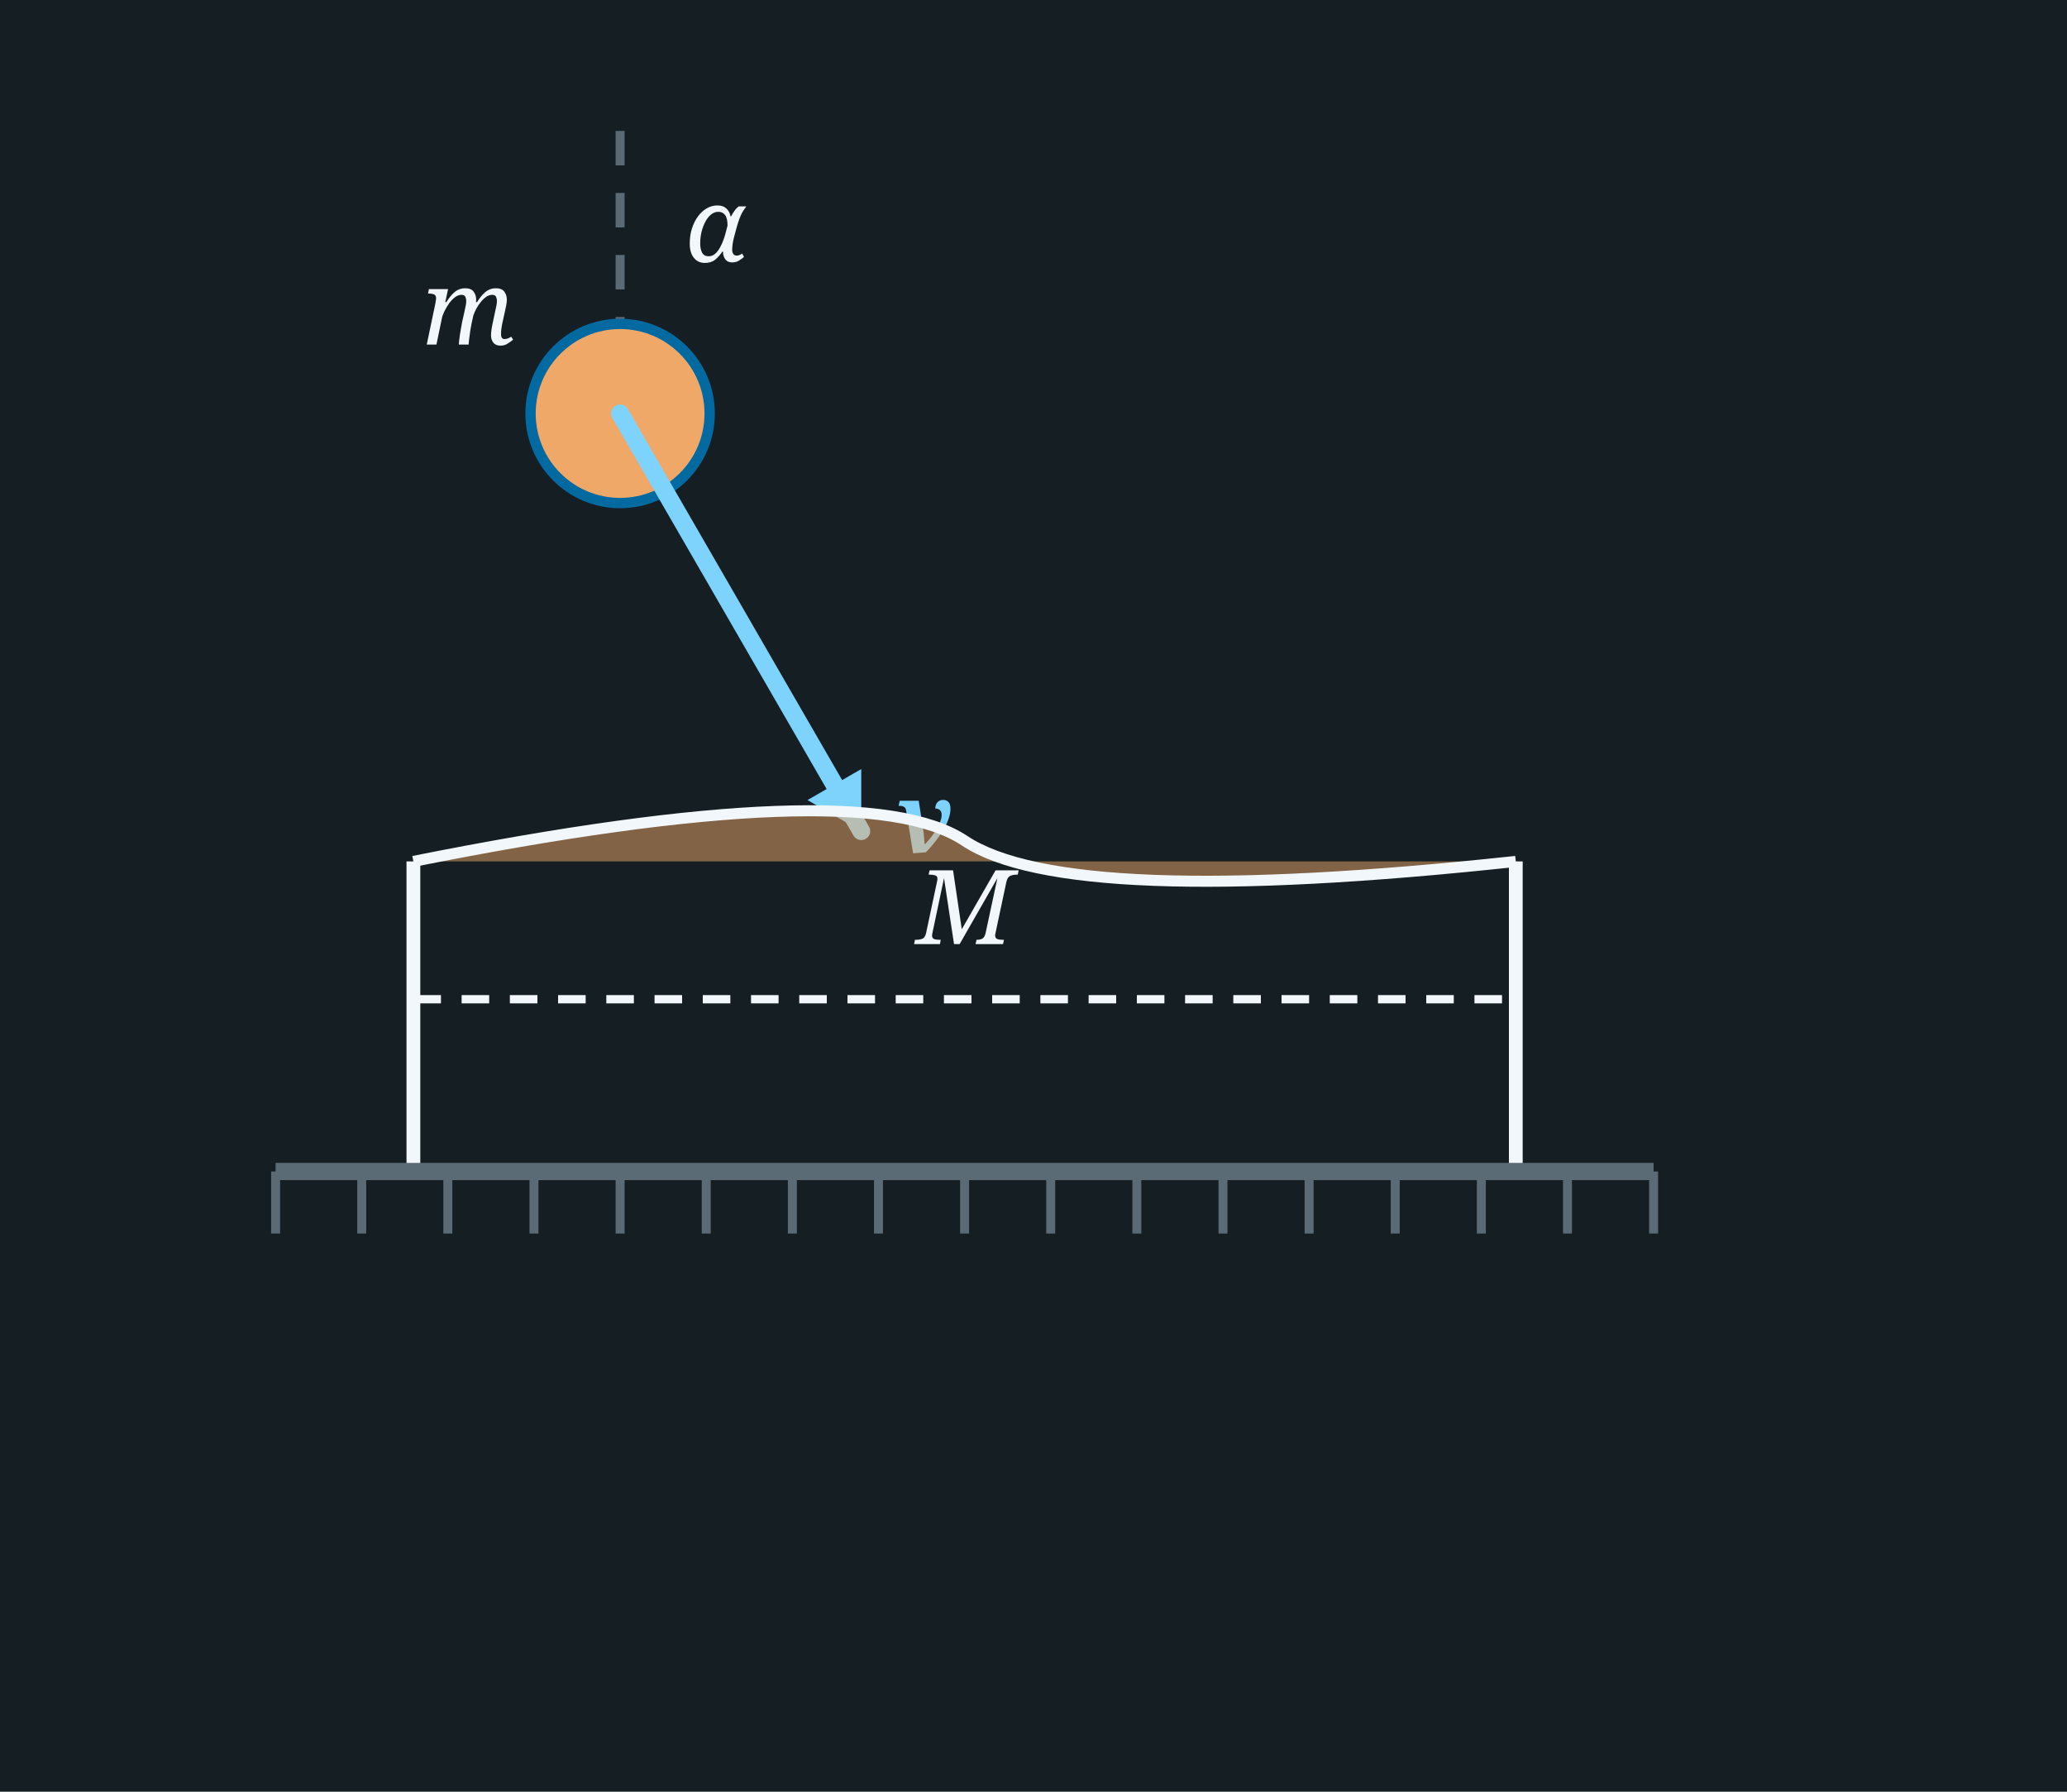
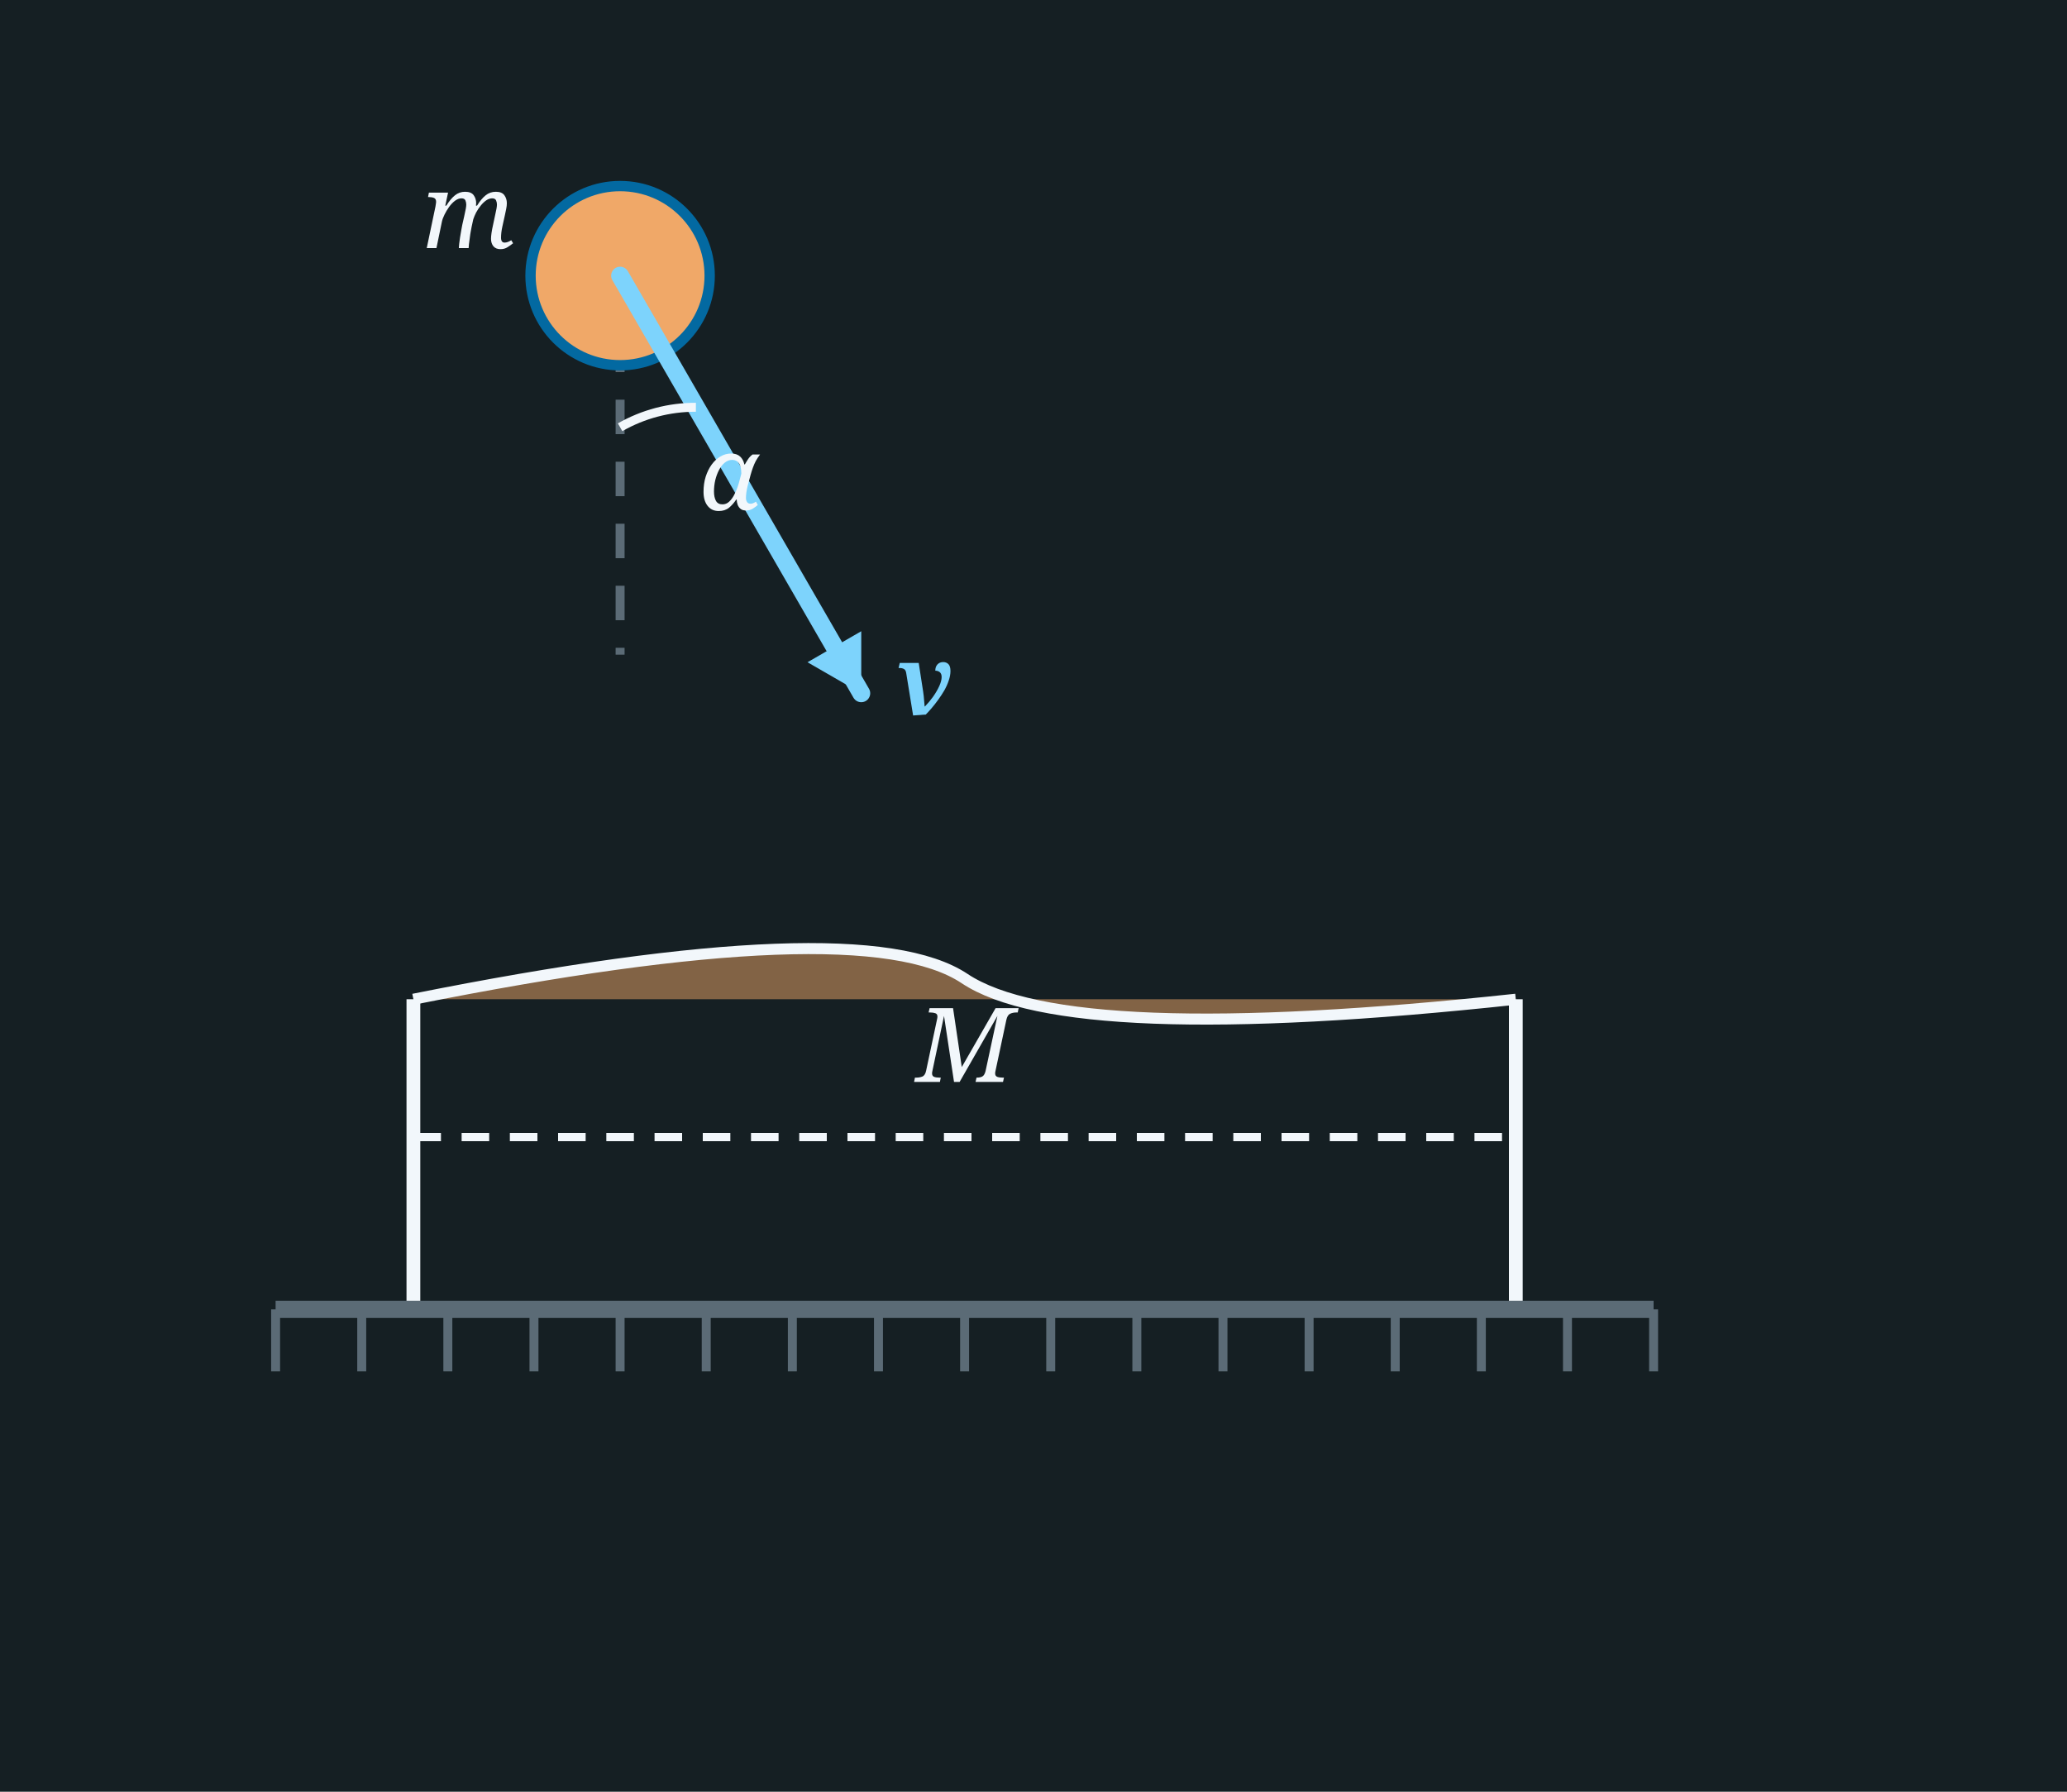
<svg xmlns="http://www.w3.org/2000/svg" width="300" height="260" viewBox="0 0 300 260">
  <rect x="0" y="0" width="300" height="260" fill="#151F23" />
-   <line x1="90.0" y1="60.0" x2="90.0" y2="15.0" stroke="#5b6b76" stroke-width="1.3" stroke-dasharray="5,4" />
-   <circle cx="90.0" cy="60.0" r="13" fill="#f0a868" stroke="#0369a1" stroke-width="1.5" />
-   <text x="68.0" y="50.0" font-family="Georgia, serif" font-style="italic" font-weight="normal" font-size="15" fill="#F2F7FB" text-anchor="middle">m</text>
-   <line x1="90.0" y1="60.0" x2="125.0" y2="120.6" stroke="#7dd3fc" stroke-width="2.6" stroke-linecap="round" />
-   <polygon points="125.0,120.6 117.2,116.1 125.0,111.6" fill="#7dd3fc" />
-   <text x="130.2" y="123.7" font-family="Georgia, serif" font-style="italic" font-weight="bold" font-size="14" fill="#7dd3fc">v</text>
-   <text x="104.0" y="38.0" font-family="Georgia, serif" font-style="italic" font-weight="normal" font-size="15" fill="#F2F7FB" text-anchor="middle">α</text>
-   <line x1="60" y1="125" x2="60" y2="170" stroke="#F2F7FB" stroke-width="2" />
-   <line x1="220" y1="125" x2="220" y2="170" stroke="#F2F7FB" stroke-width="2" />
-   <path d="M 60,125 Q 125.0,112 140.0,122 T 220,125" fill="#f0a868" fill-opacity="0.5" stroke="#F2F7FB" stroke-width="1.6" />
-   <line x1="60" y1="145" x2="220" y2="145" stroke="#F2F7FB" stroke-width="1.2" stroke-dasharray="4,3" />
-   <line x1="40" y1="170" x2="240" y2="170" stroke="#5b6b76" stroke-width="2.5" />
-   <line x1="40.0" y1="170.0" x2="40.0" y2="179.0" stroke="#5b6b76" stroke-width="1.3" />
-   <line x1="52.5" y1="170.0" x2="52.5" y2="179.0" stroke="#5b6b76" stroke-width="1.3" />
-   <line x1="65.0" y1="170.0" x2="65.0" y2="179.0" stroke="#5b6b76" stroke-width="1.3" />
-   <line x1="77.5" y1="170.0" x2="77.5" y2="179.0" stroke="#5b6b76" stroke-width="1.3" />
-   <line x1="90.0" y1="170.0" x2="90.0" y2="179.0" stroke="#5b6b76" stroke-width="1.3" />
-   <line x1="102.5" y1="170.0" x2="102.5" y2="179.0" stroke="#5b6b76" stroke-width="1.3" />
-   <line x1="115.0" y1="170.0" x2="115.0" y2="179.0" stroke="#5b6b76" stroke-width="1.3" />
-   <line x1="127.5" y1="170.0" x2="127.5" y2="179.0" stroke="#5b6b76" stroke-width="1.3" />
-   <line x1="140.0" y1="170.0" x2="140.0" y2="179.0" stroke="#5b6b76" stroke-width="1.3" />
-   <line x1="152.5" y1="170.0" x2="152.5" y2="179.0" stroke="#5b6b76" stroke-width="1.3" />
-   <line x1="165.0" y1="170.0" x2="165.0" y2="179.0" stroke="#5b6b76" stroke-width="1.3" />
-   <line x1="177.5" y1="170.0" x2="177.5" y2="179.0" stroke="#5b6b76" stroke-width="1.3" />
-   <line x1="190.0" y1="170.0" x2="190.0" y2="179.0" stroke="#5b6b76" stroke-width="1.3" />
-   <line x1="202.5" y1="170.0" x2="202.5" y2="179.0" stroke="#5b6b76" stroke-width="1.3" />
-   <line x1="215.0" y1="170.0" x2="215.0" y2="179.0" stroke="#5b6b76" stroke-width="1.3" />
-   <line x1="227.5" y1="170.0" x2="227.5" y2="179.0" stroke="#5b6b76" stroke-width="1.3" />
-   <line x1="240.0" y1="170.0" x2="240.0" y2="179.0" stroke="#5b6b76" stroke-width="1.3" />
-   <text x="140.0" y="137.0" font-family="Georgia, serif" font-style="italic" font-weight="normal" font-size="15" fill="#F2F7FB" text-anchor="middle">M</text>
+   <line x1="90.0" y1="40.0" x2="90.0" y2="95.0" stroke="#5b6b76" stroke-width="1.3" stroke-dasharray="5,4" />
+   <circle cx="90.0" cy="40.0" r="13" fill="#f0a868" stroke="#0369a1" stroke-width="1.5" />
+   <text x="68.0" y="36.0" font-family="Georgia, serif" font-style="italic" font-weight="normal" font-size="15" fill="#F2F7FB" text-anchor="middle">m</text>
+   <line x1="90.0" y1="40.0" x2="125.0" y2="100.6" stroke="#7dd3fc" stroke-width="2.6" stroke-linecap="round" />
+   <polygon points="125.0,100.6 117.2,96.1 125.0,91.6" fill="#7dd3fc" />
+   <text x="130.2" y="103.7" font-family="Georgia, serif" font-style="italic" font-weight="bold" font-size="14" fill="#7dd3fc">v</text>
+   <path d="M 90,62 A 22,22 0 0 1 101.0,59.1" fill="none" stroke="#F2F7FB" stroke-width="1.3" />
+   <text x="106.0" y="74.0" font-family="Georgia, serif" font-style="italic" font-weight="normal" font-size="15" fill="#F2F7FB" text-anchor="middle">α</text>
+   <line x1="60" y1="145" x2="60" y2="190" stroke="#F2F7FB" stroke-width="2" />
+   <line x1="220" y1="145" x2="220" y2="190" stroke="#F2F7FB" stroke-width="2" />
+   <path d="M 60,145 Q 125.0,132 140.0,142 T 220,145" fill="#f0a868" fill-opacity="0.5" stroke="#F2F7FB" stroke-width="1.6" />
+   <line x1="60" y1="165" x2="220" y2="165" stroke="#F2F7FB" stroke-width="1.2" stroke-dasharray="4,3" />
+   <line x1="40" y1="190" x2="240" y2="190" stroke="#5b6b76" stroke-width="2.5" />
+   <line x1="40.0" y1="190.0" x2="40.0" y2="199.0" stroke="#5b6b76" stroke-width="1.3" />
+   <line x1="52.5" y1="190.0" x2="52.5" y2="199.0" stroke="#5b6b76" stroke-width="1.3" />
+   <line x1="65.0" y1="190.0" x2="65.0" y2="199.0" stroke="#5b6b76" stroke-width="1.3" />
+   <line x1="77.5" y1="190.0" x2="77.5" y2="199.0" stroke="#5b6b76" stroke-width="1.3" />
+   <line x1="90.0" y1="190.0" x2="90.0" y2="199.0" stroke="#5b6b76" stroke-width="1.3" />
+   <line x1="102.5" y1="190.0" x2="102.5" y2="199.0" stroke="#5b6b76" stroke-width="1.3" />
+   <line x1="115.0" y1="190.0" x2="115.0" y2="199.0" stroke="#5b6b76" stroke-width="1.3" />
+   <line x1="127.5" y1="190.0" x2="127.5" y2="199.0" stroke="#5b6b76" stroke-width="1.3" />
+   <line x1="140.0" y1="190.0" x2="140.0" y2="199.0" stroke="#5b6b76" stroke-width="1.3" />
+   <line x1="152.5" y1="190.0" x2="152.5" y2="199.0" stroke="#5b6b76" stroke-width="1.3" />
+   <line x1="165.0" y1="190.0" x2="165.0" y2="199.0" stroke="#5b6b76" stroke-width="1.3" />
+   <line x1="177.5" y1="190.0" x2="177.5" y2="199.0" stroke="#5b6b76" stroke-width="1.3" />
+   <line x1="190.0" y1="190.0" x2="190.0" y2="199.0" stroke="#5b6b76" stroke-width="1.3" />
+   <line x1="202.5" y1="190.0" x2="202.5" y2="199.0" stroke="#5b6b76" stroke-width="1.3" />
+   <line x1="215.0" y1="190.0" x2="215.0" y2="199.0" stroke="#5b6b76" stroke-width="1.3" />
+   <line x1="227.5" y1="190.0" x2="227.5" y2="199.0" stroke="#5b6b76" stroke-width="1.3" />
+   <line x1="240.0" y1="190.0" x2="240.0" y2="199.0" stroke="#5b6b76" stroke-width="1.3" />
+   <text x="140.0" y="157.0" font-family="Georgia, serif" font-style="italic" font-weight="normal" font-size="15" fill="#F2F7FB" text-anchor="middle">M</text>
</svg>
